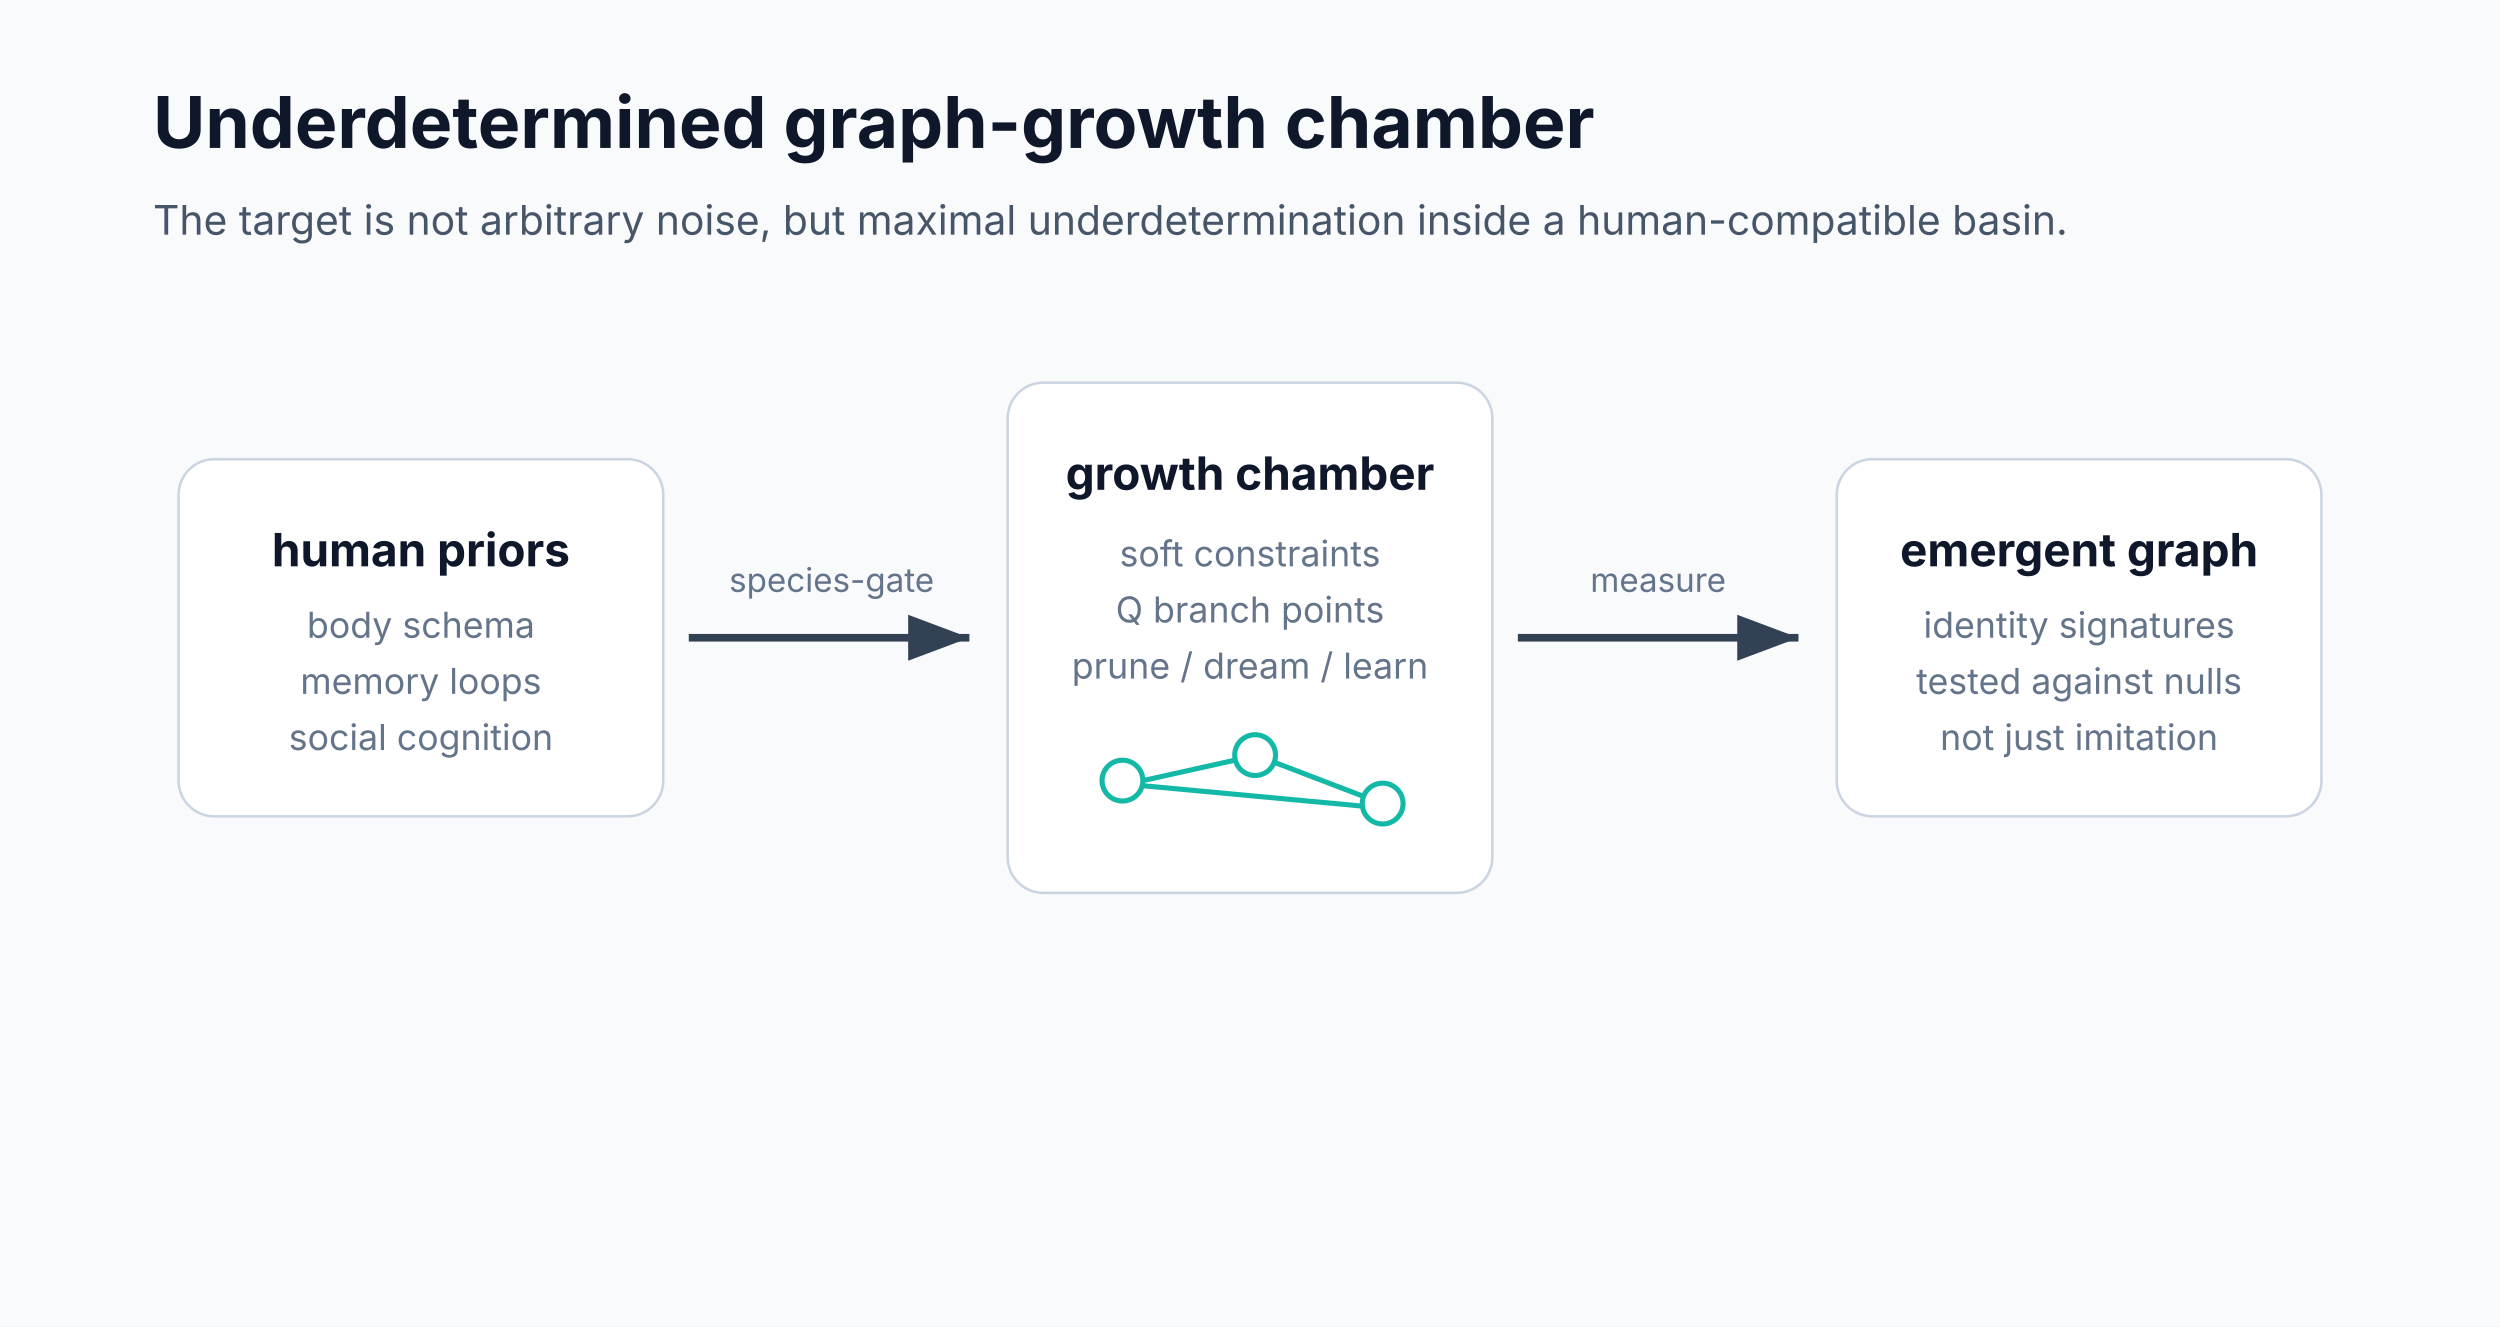
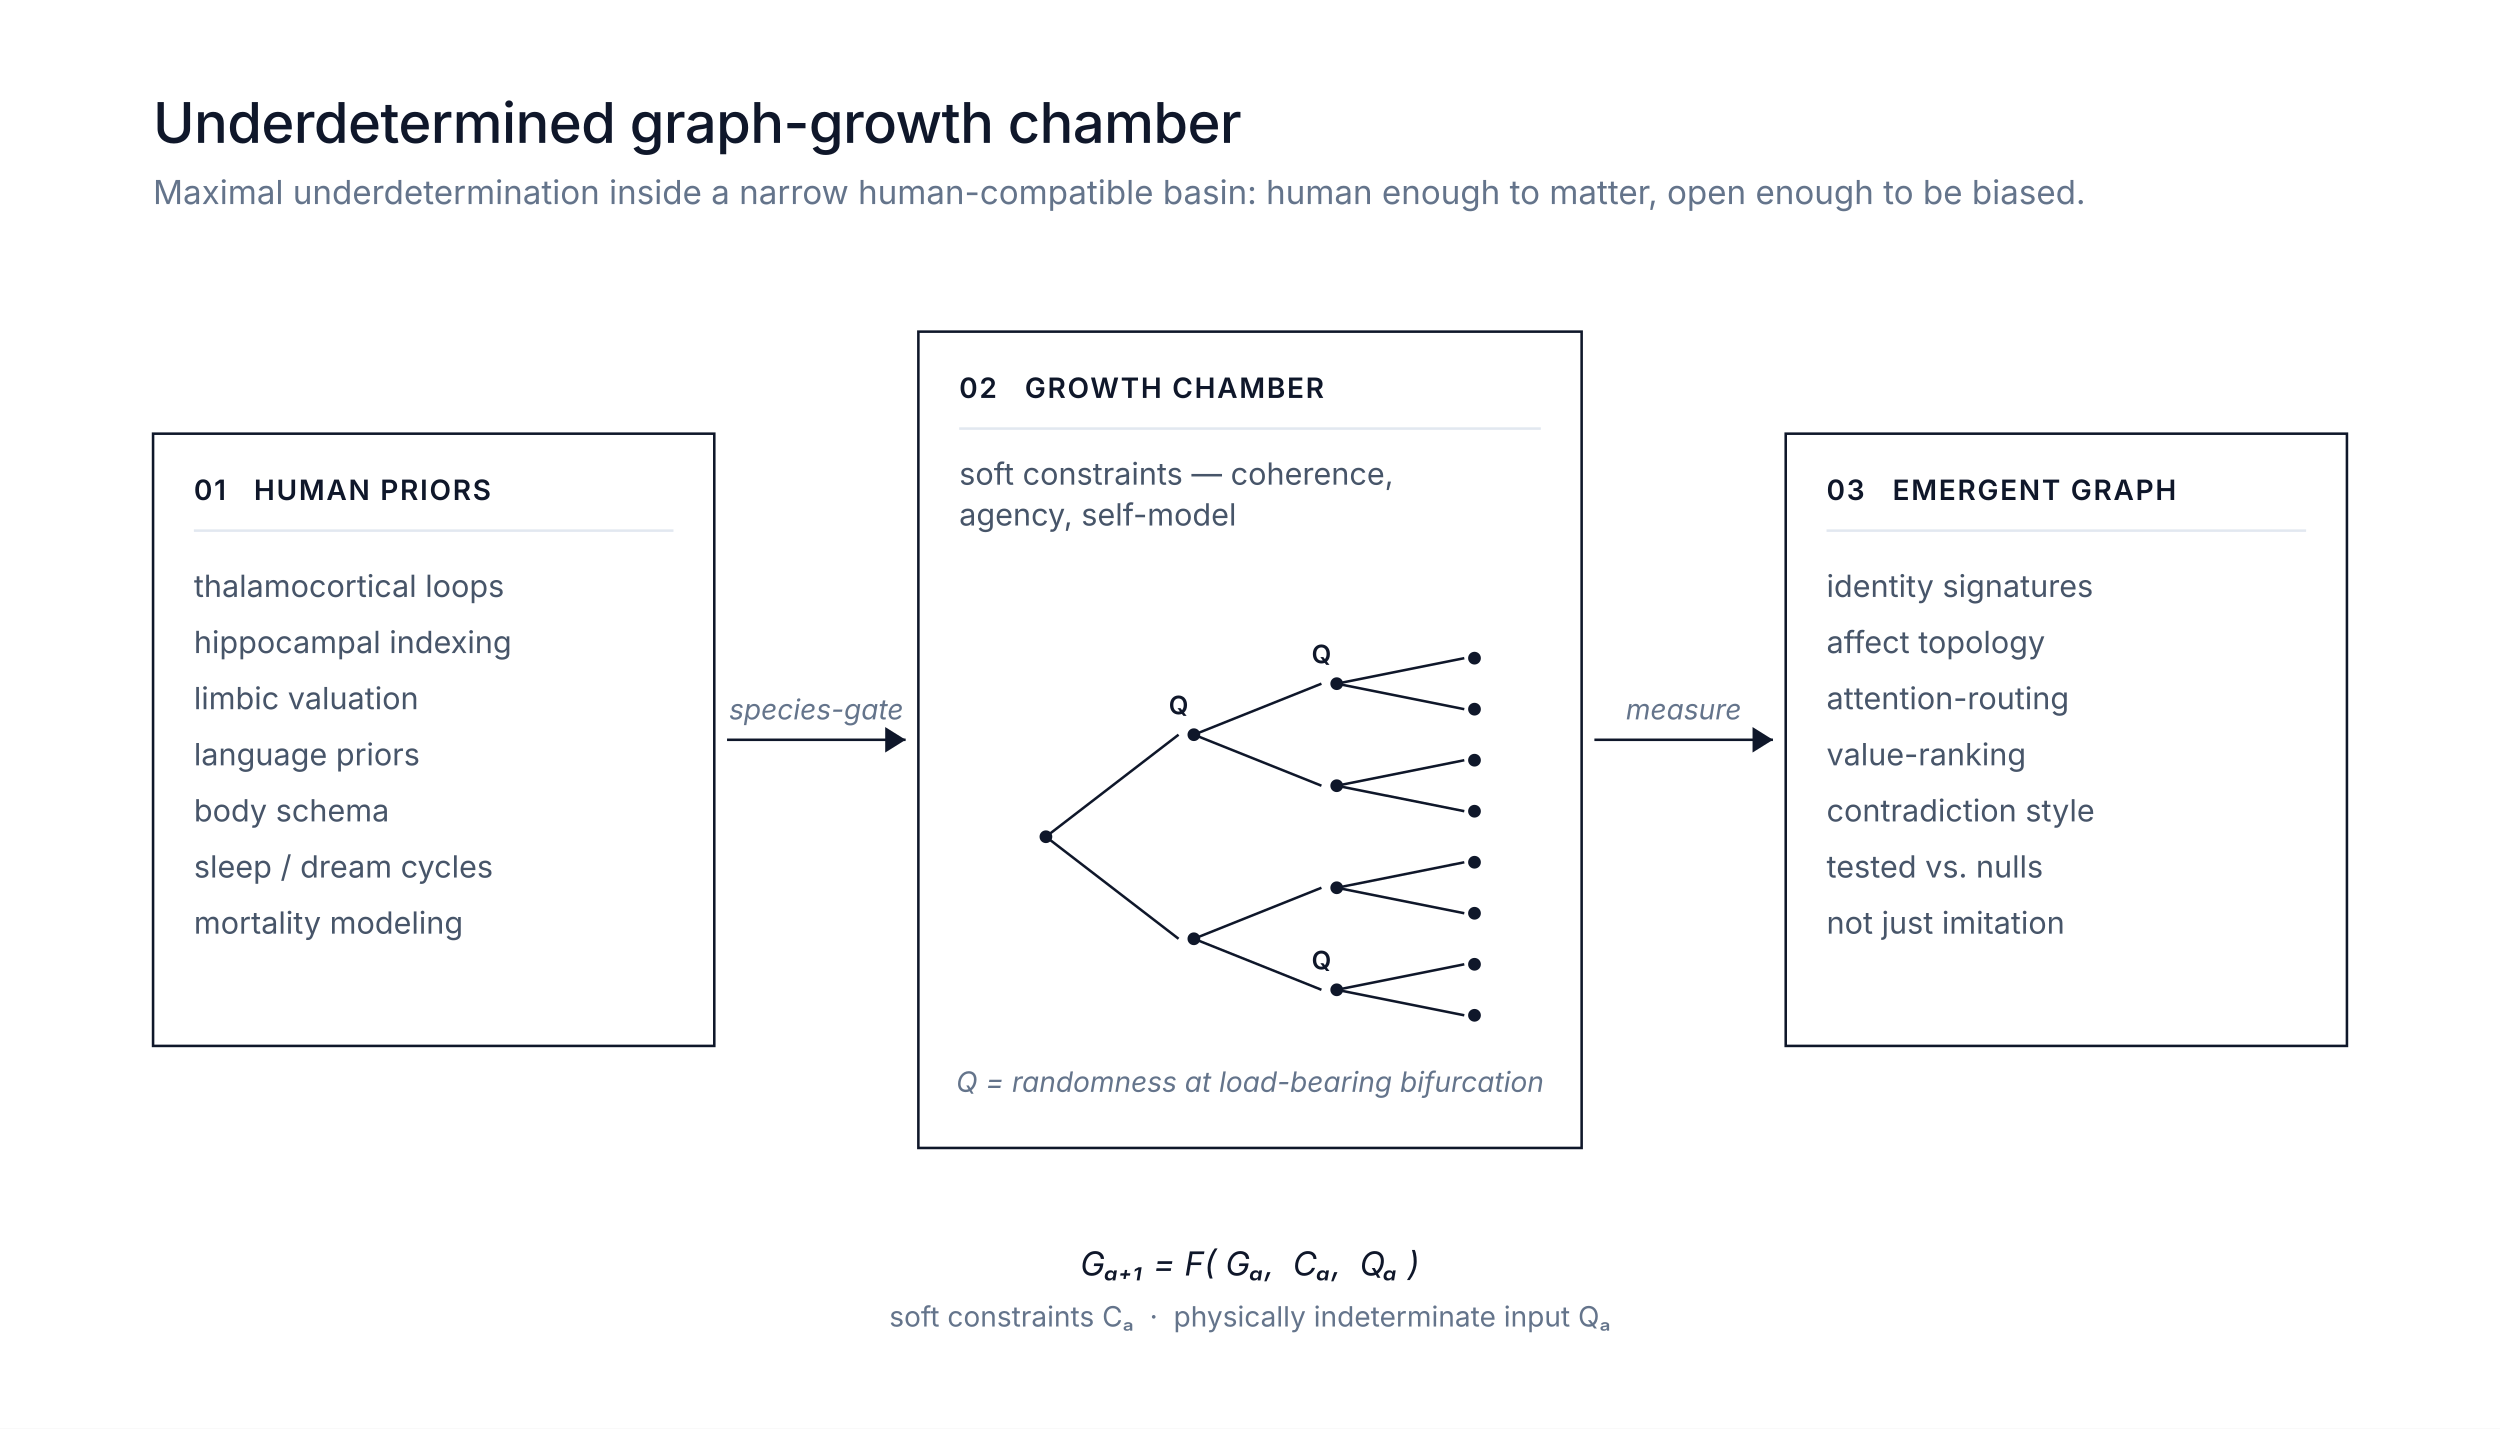
- <svg xmlns="http://www.w3.org/2000/svg" viewBox="0 0 980 520" role="img" aria-labelledby="title desc">
+ <svg xmlns="http://www.w3.org/2000/svg" viewBox="0 0 980 560" role="img" aria-labelledby="title desc" font-family="Inter, system-ui, Arial, sans-serif">
  <defs>
-     <marker id="arrow" markerWidth="10" markerHeight="10" refX="8" refY="3" orient="auto">
-       <path d="M0,0 L8,3 L0,6 Z" fill="#334155" />
+     <marker id="arrow2" markerWidth="10" markerHeight="10" refX="8" refY="5" orient="auto">
+       <path d="M0,0 L8,5 L0,10 Z" fill="#0f172a" />
    </marker>
  </defs>
-   <rect width="980" height="520" fill="#f8fafc" />
-   <text x="60" y="58" font-family="Inter, Arial, sans-serif" font-size="28" font-weight="700" fill="#0f172a">Underdetermined graph-growth chamber</text>
-   <text x="60" y="92" font-family="Inter, Arial, sans-serif" font-size="16" fill="#475569">The target is not arbitrary noise, but maximal underdetermination inside a human-compatible basin.</text>
-   <g font-family="Inter, Arial, sans-serif">
-     <rect x="70" y="180" width="190" height="140" rx="14" fill="#ffffff" stroke="#cbd5e1" />
-     <text x="165" y="222" text-anchor="middle" font-size="18" font-weight="700" fill="#0f172a">human priors</text>
-     <text x="165" y="250" text-anchor="middle" font-size="14" fill="#64748b">body schema</text>
-     <text x="165" y="272" text-anchor="middle" font-size="14" fill="#64748b">memory loops</text>
-     <text x="165" y="294" text-anchor="middle" font-size="14" fill="#64748b">social cognition</text>
-     <rect x="395" y="150" width="190" height="200" rx="14" fill="#ffffff" stroke="#cbd5e1" />
-     <text x="490" y="192" text-anchor="middle" font-size="18" font-weight="700" fill="#0f172a">growth chamber</text>
-     <text x="490" y="222" text-anchor="middle" font-size="14" fill="#64748b">soft constraints</text>
-     <text x="490" y="244" text-anchor="middle" font-size="14" fill="#64748b">Q branch points</text>
-     <text x="490" y="266" text-anchor="middle" font-size="14" fill="#64748b">prune / dream / learn</text>
-     <g fill="none" stroke="#14b8a6" stroke-width="2">
-       <circle cx="440" cy="306" r="8" />
-       <circle cx="492" cy="296" r="8" />
-       <circle cx="542" cy="315" r="8" />
-       <path d="M448 306 L484 298 M500 299 L534 312 M448 308 L534 316" />
+   <rect width="980" height="560" fill="#ffffff" />
+   <text x="60" y="56" font-size="22" font-weight="500" fill="#0f172a" letter-spacing="-0.01em">Underdetermined graph-growth chamber</text>
+   <text x="60" y="80" font-size="13" fill="#64748b">Maximal underdetermination inside a narrow human-compatible basin: human enough to matter, open enough to be biased.</text>
+   <g transform="translate(60 170)">
+     <rect width="220" height="240" fill="none" stroke="#0f172a" stroke-width="1" />
+     <text x="16" y="26" font-size="11" font-weight="600" fill="#0f172a" letter-spacing="0.06em">01   HUMAN PRIORS</text>
+     <line x1="16" y1="38" x2="204" y2="38" stroke="#e2e8f0" stroke-width="1" />
+     <g font-size="12" fill="#475569">
+       <text x="16" y="64">thalamocortical loops</text>
+       <text x="16" y="86">hippocampal indexing</text>
+       <text x="16" y="108">limbic valuation</text>
+       <text x="16" y="130">language priors</text>
+       <text x="16" y="152">body schema</text>
+       <text x="16" y="174">sleep / dream cycles</text>
+       <text x="16" y="196">mortality modeling</text>
    </g>
-     <rect x="720" y="180" width="190" height="140" rx="14" fill="#ffffff" stroke="#cbd5e1" />
-     <text x="815" y="222" text-anchor="middle" font-size="18" font-weight="700" fill="#0f172a">emergent graph</text>
-     <text x="815" y="250" text-anchor="middle" font-size="14" fill="#64748b">identity signatures</text>
-     <text x="815" y="272" text-anchor="middle" font-size="14" fill="#64748b">tested against nulls</text>
-     <text x="815" y="294" text-anchor="middle" font-size="14" fill="#64748b">not just imitation</text>
  </g>
-   <g stroke="#334155" stroke-width="3" fill="none" marker-end="url(#arrow)">
-     <path d="M270 250 H380" />
-     <path d="M595 250 H705" />
+   <g transform="translate(360 130)">
+     <rect width="260" height="320" fill="none" stroke="#0f172a" stroke-width="1" />
+     <text x="16" y="26" font-size="11" font-weight="600" fill="#0f172a" letter-spacing="0.06em">02   GROWTH CHAMBER</text>
+     <line x1="16" y1="38" x2="244" y2="38" stroke="#e2e8f0" stroke-width="1" />
+     <text x="16" y="60" font-size="12" fill="#475569">soft constraints — coherence,</text>
+     <text x="16" y="76" font-size="12" fill="#475569">agency, self-model</text>
+     <g transform="translate(28 108)">
+       <g stroke="#0f172a" stroke-width="1" fill="none">
+         <path d="M22 90 L74 50" />
+         <path d="M22 90 L74 130" />
+         <path d="M80 50 L130 30" />
+         <path d="M80 50 L130 70" />
+         <path d="M80 130 L130 110" />
+         <path d="M80 130 L130 150" />
+         <path d="M136 30 L186 20" />
+         <path d="M136 30 L186 40" />
+         <path d="M136 70 L186 60" />
+         <path d="M136 70 L186 80" />
+         <path d="M136 110 L186 100" />
+         <path d="M136 110 L186 120" />
+         <path d="M136 150 L186 140" />
+         <path d="M136 150 L186 160" />
+       </g>
+       <g fill="#0f172a">
+         <circle cx="22" cy="90" r="2.5" />
+         <circle cx="80" cy="50" r="2.5" />
+         <circle cx="80" cy="130" r="2.5" />
+         <circle cx="136" cy="30" r="2.5" />
+         <circle cx="136" cy="70" r="2.5" />
+         <circle cx="136" cy="110" r="2.5" />
+         <circle cx="136" cy="150" r="2.5" />
+         <circle cx="190" cy="20" r="2.5" />
+         <circle cx="190" cy="40" r="2.5" />
+         <circle cx="190" cy="60" r="2.5" />
+         <circle cx="190" cy="80" r="2.5" />
+         <circle cx="190" cy="100" r="2.5" />
+         <circle cx="190" cy="120" r="2.5" />
+         <circle cx="190" cy="140" r="2.5" />
+         <circle cx="190" cy="160" r="2.5" />
+       </g>
+       <g font-size="10" font-weight="600" fill="#0f172a" letter-spacing="0.04em">
+         <text x="74" y="42" text-anchor="middle">Q</text>
+         <text x="130" y="22" text-anchor="middle">Q</text>
+         <text x="130" y="142" text-anchor="middle">Q</text>
+       </g>
+     </g>
+     <text x="130" y="298" text-anchor="middle" font-size="11" fill="#64748b" font-style="italic">Q = randomness at load-bearing bifurcation</text>
  </g>
-   <text x="326" y="232" text-anchor="middle" font-family="Inter, Arial, sans-serif" font-size="13" fill="#64748b">species-gate</text>
-   <text x="650" y="232" text-anchor="middle" font-family="Inter, Arial, sans-serif" font-size="13" fill="#64748b">measure</text>
+   <g transform="translate(700 170)">
+     <rect width="220" height="240" fill="none" stroke="#0f172a" stroke-width="1" />
+     <text x="16" y="26" font-size="11" font-weight="600" fill="#0f172a" letter-spacing="0.06em">03   EMERGENT GRAPH</text>
+     <line x1="16" y1="38" x2="204" y2="38" stroke="#e2e8f0" stroke-width="1" />
+     <g font-size="12" fill="#475569">
+       <text x="16" y="64">identity signatures</text>
+       <text x="16" y="86">affect topology</text>
+       <text x="16" y="108">attention-routing</text>
+       <text x="16" y="130">value-ranking</text>
+       <text x="16" y="152">contradiction style</text>
+       <text x="16" y="174">tested vs. nulls</text>
+       <text x="16" y="196">not just imitation</text>
+     </g>
+   </g>
+   <g stroke="#0f172a" stroke-width="1" fill="none">
+     <line x1="285" y1="290" x2="355" y2="290" marker-end="url(#arrow2)" />
+     <line x1="625" y1="290" x2="695" y2="290" marker-end="url(#arrow2)" />
+   </g>
+   <text x="320" y="282" text-anchor="middle" font-size="11" fill="#64748b" font-style="italic">species-gate</text>
+   <text x="660" y="282" text-anchor="middle" font-size="11" fill="#64748b" font-style="italic">measure</text>
+   <text x="490" y="500" text-anchor="middle" font-size="13" font-style="italic" fill="#0f172a">Gₐ₊₁ = F( Gₐ,  Cₐ,  Qₐ )</text>
+   <text x="490" y="520" text-anchor="middle" font-size="11" fill="#64748b">soft constraints Cₐ  ·  physically indeterminate input Qₐ</text>
</svg>
